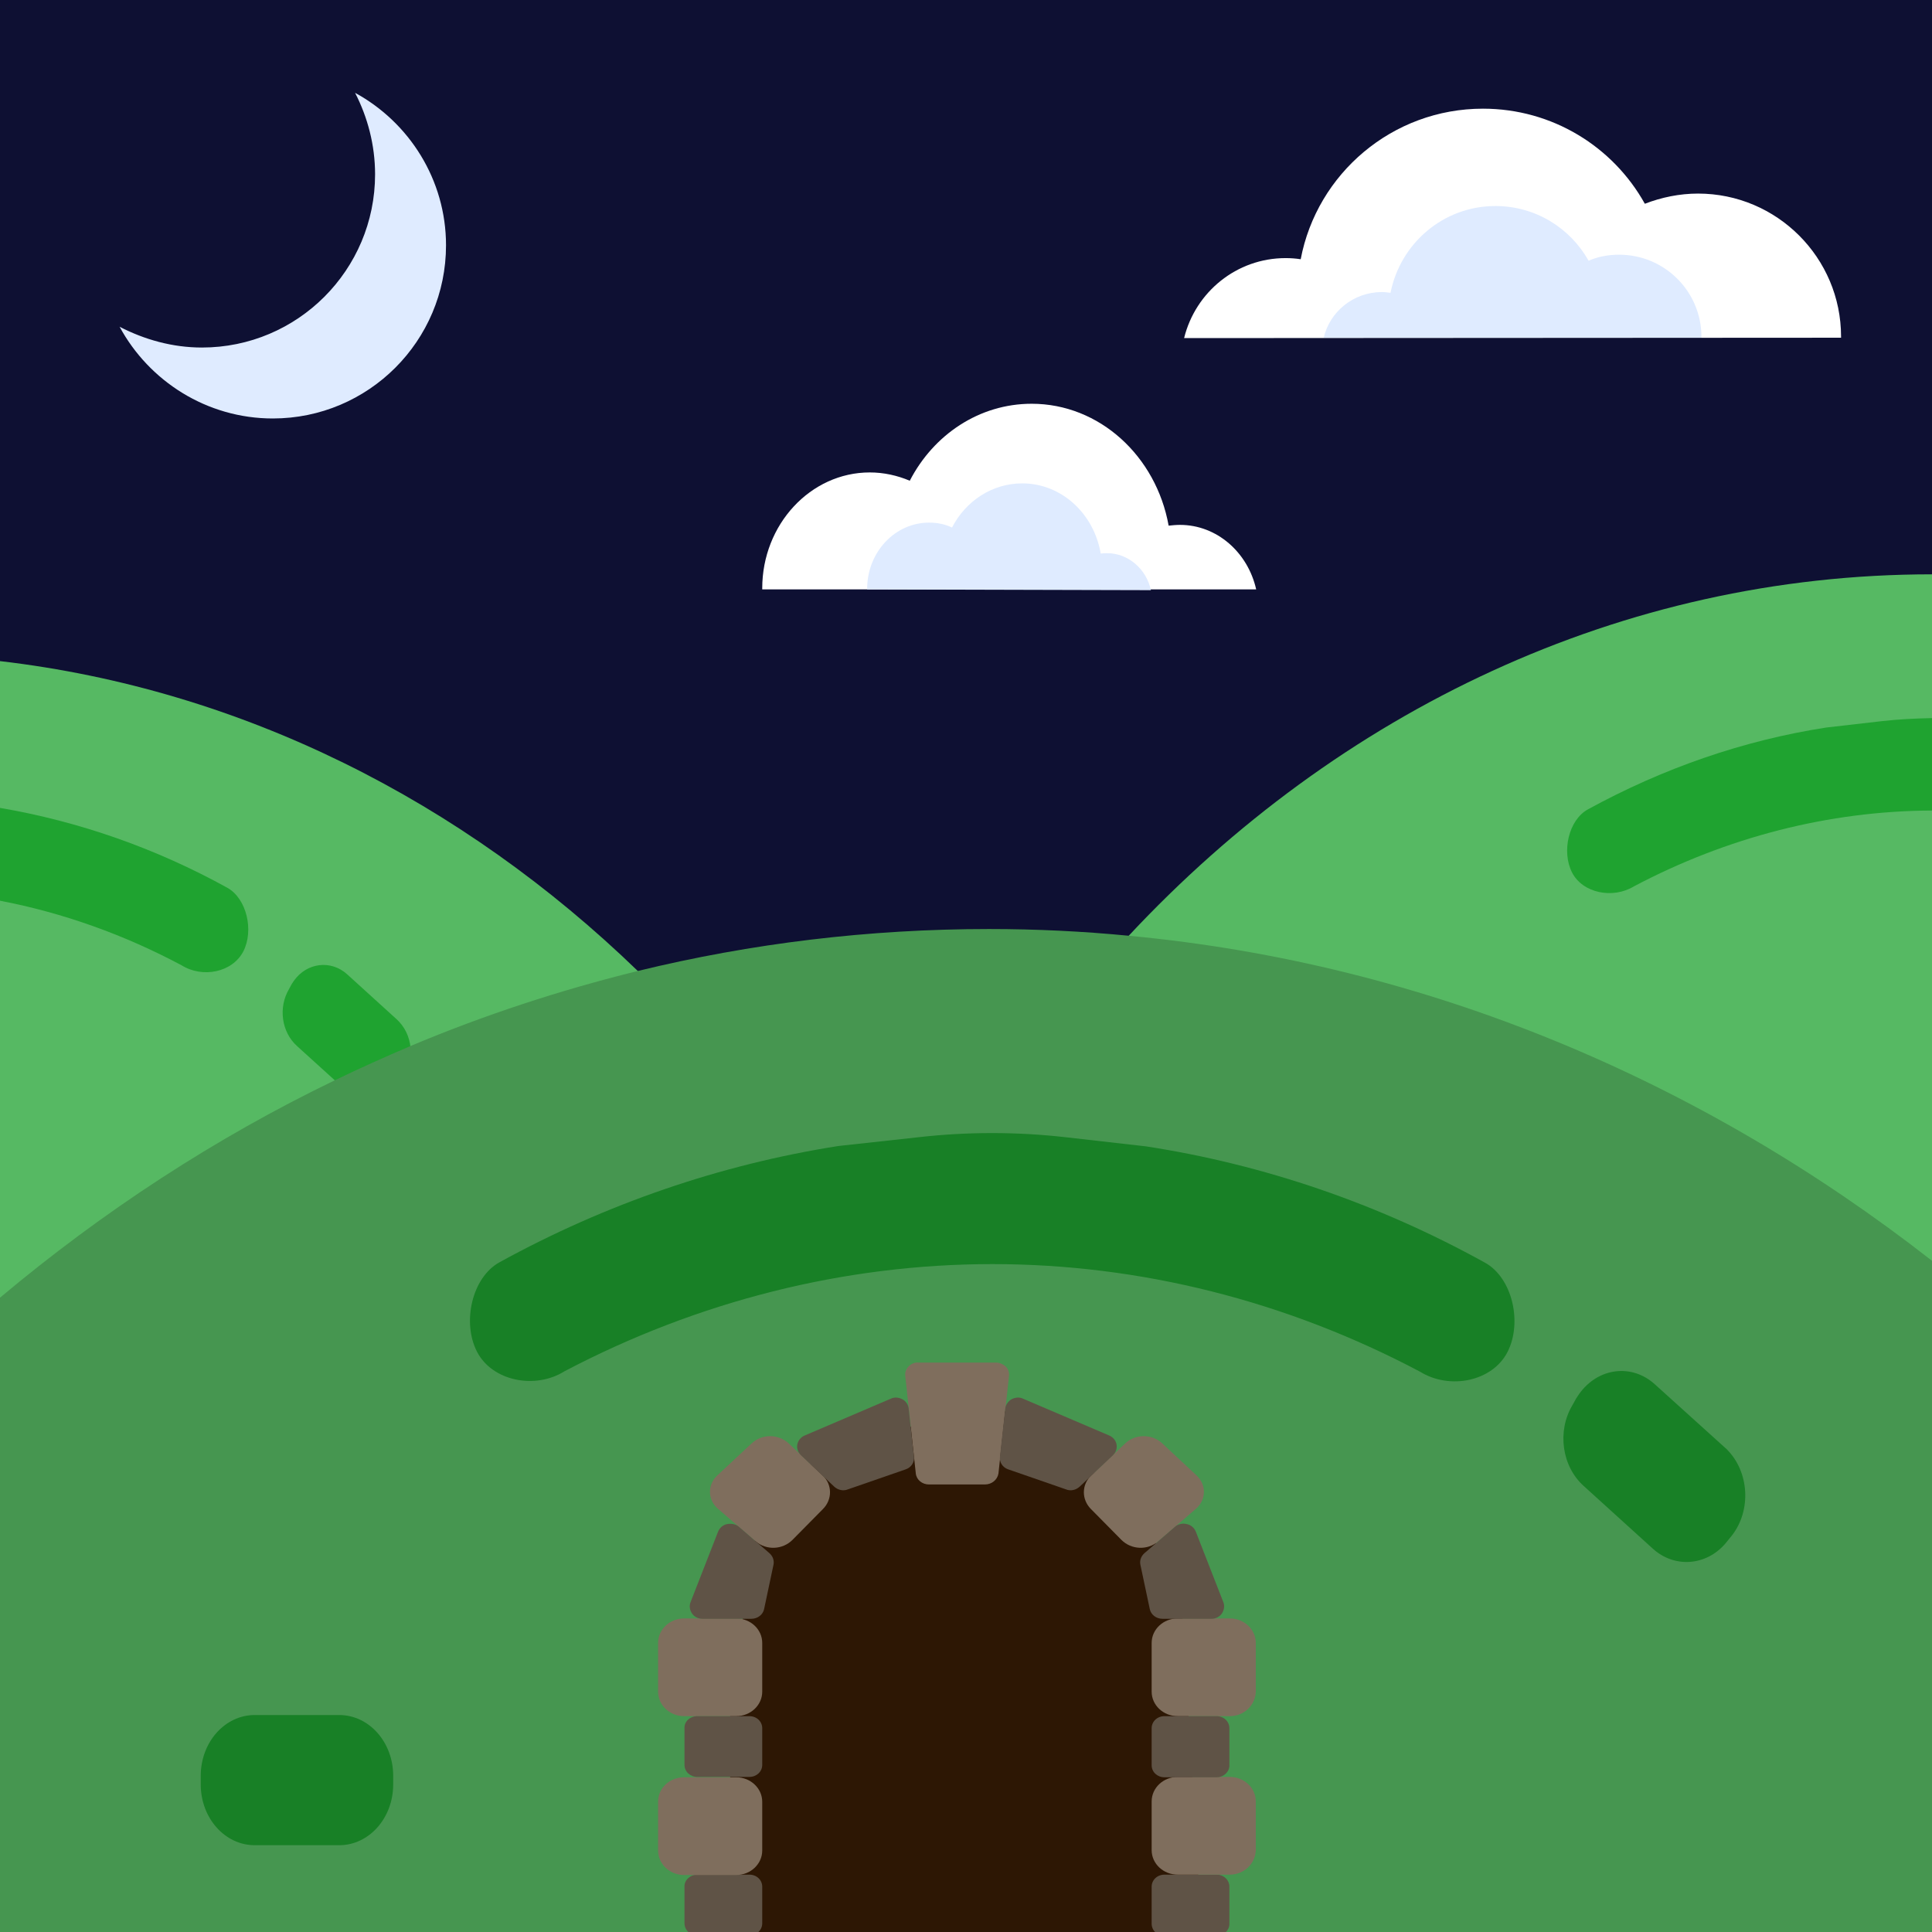
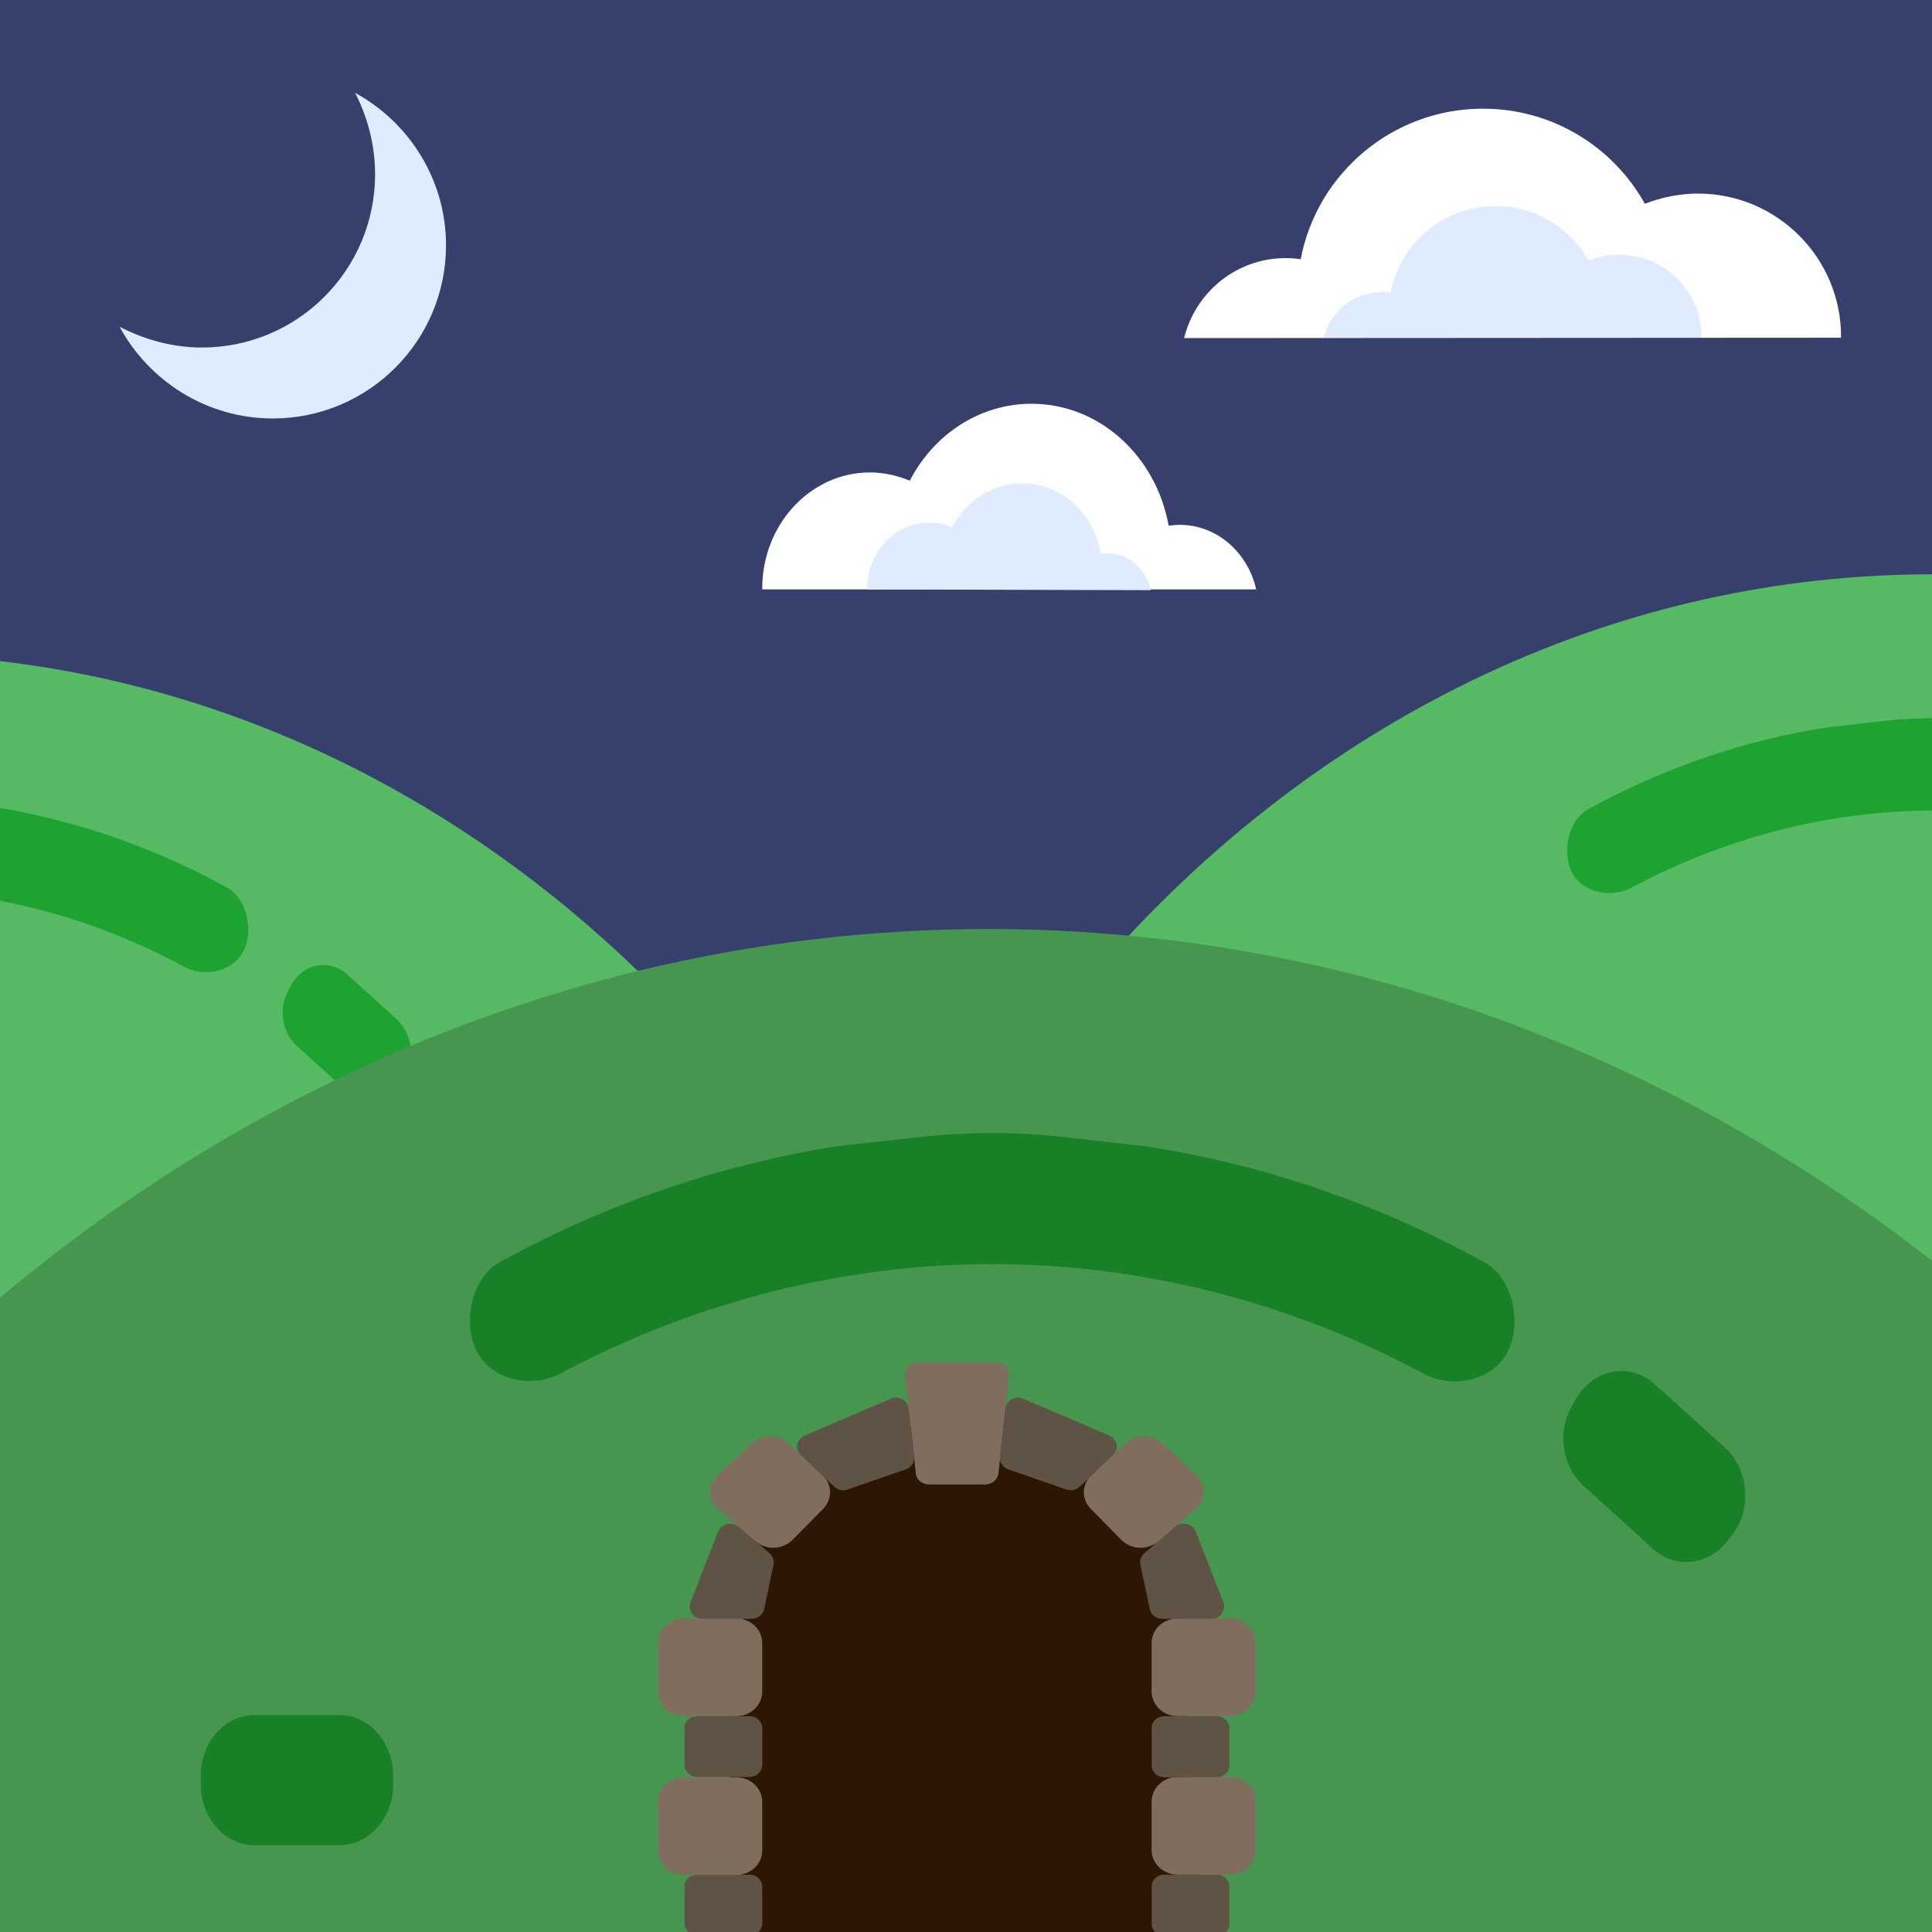
<svg xmlns="http://www.w3.org/2000/svg" xml:space="preserve" id="Capa_1" x="0" y="0" style="enable-background:new 0 0 512 512" version="1.1" viewBox="0 0 512 512">
  <style>.st0{fill:none}.st2{fill:#56b963}.st3{fill:#1fa330}.st5{fill:#188026}.st7{fill:#5f5346}.st8{fill:#7f6e5d}.st9{fill:#dfebff}.st10{fill:#fff}</style>
  <path d="M0 0h512v512H0z" class="st0" />
-   <path d="M0 0h512v513H0z" style="fill:#0e1033" />
+   <path d="M0 0h512v513H0z" style="fill:#373f6c" />
  <path d="M0 0h512v512H0z" class="st0" />
  <path d="M242.2 361.1H0V175.2c64.2 7.5 122.6 37.2 169 82.1 15.1 14.6 29 30.9 41.4 48.5 7.1 10 13.6 20.6 19.7 31.5 4.3 7.7 8.3 15.7 12.1 23.8z" class="st2" />
  <path id="path18_00000072986069444251448510000013755915901964549554_" d="M106 286.8c3.9-4.5 3.8-11.7-.2-16l-.7-.7L92 258.2c-4.3-3.9-10.7-3.1-14.1 1.7l-.6.9-.7 1.3c-2.9 4.9-2 11.4 2.1 15.1l12.9 11.7c4 3.7 9.9 3.3 13.5-.9l.9-1.2z" class="st3" />
  <path d="M64.5 252.1c-2.9 5.6-10.8 7.2-16.4 3.7-15.2-8.1-31.4-13.9-48.1-17.1v-24.6c21 3.6 41.3 10.7 60.3 21.2 5.1 2.9 7 11.3 4.2 16.8z" class="st3" />
  <path d="M0 0h512v512H0z" class="st0" />
  <path d="M519.5 340.1h-282l1.8-3.9c5.9-12.4 12.5-24.4 19.7-35.9 11.8-18.9 25.3-36.5 40.2-52.4 55.4-59.3 130.3-95.7 212.8-95.7v181.9l7.5 6z" class="st2" />
  <path id="rect24_00000067925941300998640610000014427133428547175604_" d="M365 310.3c0-6.3 4.5-11.3 10.1-11.3h15.8c5.6 0 10.1 5.1 10.1 11.3v1.6c0 6.3-4.5 11.3-10.1 11.3h-15.8c-5.6 0-10.1-5.1-10.1-11.3v-1.6z" class="st3" />
  <path d="M512 190.3v24.5c-27.4.1-54.4 7.1-79 20.1-5.6 3.4-13.6 1.8-16.4-3.7-2.8-5.5-.9-13.9 4.2-16.7 19.9-10.9 41.2-18.3 63.2-21.7l14.8-1.7c4.4-.5 8.8-.7 13.2-.8z" class="st3" />
  <path d="M0 0h512v512H0z" class="st0" />
  <path d="M519.5 340.1H512V513H0V343.9c27.3-22.9 57-42.3 88.7-57.6 6.6-3.2 13.3-6.2 20.1-9.1 19.5-8.2 39.6-14.8 60.3-19.9 30-7.3 61.1-11.1 93-11.1 12.5 0 24.9.6 37.2 1.8 78.7 7.4 151.4 38.2 212.8 86.2 2.4 1.9 4.9 3.9 7.4 5.9z" style="fill:#469650" />
  <path id="path18" d="M458.5 407.5c5.5-6.4 5.3-16.6-.3-22.8-.3-.3-.6-.7-1-1l-18.6-16.8c-6.1-5.6-15.1-4.5-20.1 2.5-.3.4-.5.8-.8 1.2l-1 1.8c-4.1 6.9-2.8 16.2 3 21.4l18.3 16.6c5.7 5.2 14.1 4.6 19.2-1.3l1.3-1.6z" class="st5" />
  <path id="rect24" d="M53.2 470.6c0-8.9 6.4-16.1 14.3-16.1h22.4c7.9 0 14.3 7.2 14.3 16.1v2.3c0 8.9-6.4 16.1-14.3 16.1H67.5c-7.9 0-14.3-7.2-14.3-16.1v-2.3z" class="st5" />
  <path id="path14-2_00000081640410168073284560000016050008421567021486_" d="M222.2 303.7c-31.2 4.9-61.6 15.3-89.8 30.8-7.3 4-10 15.9-6 23.7 4 7.8 15.4 10.1 23.2 5.2C185 344.8 223.8 335 263 335s78 9.8 113.3 28.5c7.9 4.9 19.2 2.6 23.2-5.2 4-7.8 1.3-19.7-6-23.7-28.2-15.6-58.6-26-89.8-30.8l-21.1-2.4c-13.1-1.5-26.3-1.5-39.4 0l-21 2.3z" class="st5" />
  <path d="M0 0h512v512H0z" class="st0" />
  <path d="M193.5 512v-61.8l7-44.8 14.8-18 46.4-16.6 40.4 27.8 11.1 27.1 5.3 86.3z" style="fill:#2d1704" />
  <path d="M0 0h512v512H0z" class="st0" />
  <path id="Rectangle-path" d="M184.8 496.8h13.8c1.9 0 3.4 1.4 3.4 3.2v9.7c0 1.8-1.5 3.2-3.4 3.2h-13.8c-1.9 0-3.4-1.4-3.4-3.2V500c-.1-1.7 1.5-3.2 3.4-3.2z" class="st7" />
  <path id="Rectangle-path_00000017516891323894663470000008095072080341092008_" d="M181.3 471h13.8c3.8 0 6.9 2.9 6.9 6.5v12.9c0 3.6-3.1 6.5-6.9 6.5h-13.8c-3.8 0-6.9-2.9-6.9-6.5v-12.9c0-3.7 3.1-6.5 6.9-6.5z" class="st8" />
  <path id="Rectangle-path_00000129180525255415365510000005678744954759445138_" d="M181.3 428.9h13.8c3.8 0 6.9 2.9 6.9 6.5v12.9c0 3.6-3.1 6.5-6.9 6.5h-13.8c-3.8 0-6.9-2.9-6.9-6.5v-12.9c0-3.6 3.1-6.5 6.9-6.5z" class="st8" />
  <path id="Shape_00000165942282246855939670000016636989145786667172_" d="m218.1 399.9-8.1 8.2c-2.6 2.6-6.9 2.8-9.7.4l-10.2-8.8c-2.6-2.4-2.6-6.3 0-8.7l9.1-8.5c1.3-1.2 3-1.9 4.9-1.9 1.8 0 3.6.7 4.9 1.9l9 8.5c2.6 2.4 2.6 6.4.1 8.9z" class="st8" />
  <path id="Rectangle-path_00000168806898537385465140000005224658276831556285_" d="M184.8 454.8h13.8c1.9 0 3.4 1.4 3.4 3.2v9.7c0 1.8-1.5 3.2-3.4 3.2h-13.8c-1.9 0-3.4-1.4-3.4-3.2V458c-.1-1.8 1.5-3.2 3.4-3.2z" class="st7" />
  <path id="Shape_00000052787261970216850500000003655891246547939215_" d="M261 393.4h-14.8c-1.8 0-3.3-1.2-3.5-2.9l-2.8-25.9c-.1-.9.2-1.8.9-2.5s1.6-1.1 2.6-1h20.5c1 0 1.9.4 2.6 1 .7.7 1 1.6.9 2.5l-2.8 25.9c-.3 1.7-1.8 2.9-3.6 2.9z" class="st8" />
  <path id="Shape_00000145763826362213813000000005608949776727895980_" d="m183 424.6 7.3-18.7c.4-1 1.3-1.8 2.4-2s2.3 0 3.1.7l8.1 7c.9.8 1.3 1.9 1.1 3l-2.5 11.8c-.3 1.5-1.7 2.6-3.4 2.6h-12.9c-1.1 0-2.2-.5-2.8-1.4-.6-.9-.8-2-.4-3z" class="st7" />
  <path id="Shape_00000101785672773874263900000010197198690001970097_" d="m236 370.7-22.7 9.7c-1 .4-1.8 1.3-2 2.4s.2 2.1 1 2.9l8.8 8.3c1 .9 2.4 1.2 3.6.7l15.3-5.3c1.5-.5 2.4-1.9 2.2-3.4l-1.4-12.7c-.1-1-.7-2-1.7-2.5s-2.1-.6-3.1-.1z" class="st7" />
  <path id="Rectangle-path_00000167354486155738909950000006000242714511624329_" d="M322.4 513h-13.8c-1.9 0-3.4-1.4-3.4-3.2V500c0-1.8 1.5-3.2 3.4-3.2h13.8c1.9 0 3.4 1.4 3.4 3.2v9.7c.1 1.8-1.5 3.3-3.4 3.3z" class="st7" />
  <path id="Rectangle-path_00000142152290878988332370000015340211469708094083_" d="M325.9 496.8h-13.8c-3.8 0-6.9-2.9-6.9-6.5v-12.9c0-3.6 3.1-6.5 6.9-6.5h13.8c3.8 0 6.9 2.9 6.9 6.5v12.9c-.1 3.6-3.1 6.5-6.9 6.5z" class="st8" />
  <path id="Rectangle-path_00000112605456729866098220000007035273750117278601_" d="M325.9 454.8h-13.8c-3.8 0-6.9-2.9-6.9-6.5v-12.9c0-3.6 3.1-6.5 6.9-6.5h13.8c3.8 0 6.9 2.9 6.9 6.5v12.9c-.1 3.6-3.1 6.5-6.9 6.5z" class="st8" />
  <path id="Shape_00000165940428433251481560000013499983451146042047_" d="m289.1 399.9 8.1 8.2c2.6 2.6 6.9 2.8 9.7.4l10.2-8.8c2.6-2.4 2.6-6.3 0-8.7l-9.1-8.5c-1.3-1.2-3-1.9-4.9-1.9s-3.6.7-4.9 1.9l-9 8.5c-2.6 2.4-2.6 6.4-.1 8.9z" class="st8" />
  <path id="Rectangle-path_00000091004696398768793830000016707811331184936120_" d="M322.4 471h-13.8c-1.9 0-3.4-1.4-3.4-3.2V458c0-1.8 1.5-3.2 3.4-3.2h13.8c1.9 0 3.4 1.4 3.4 3.2v9.7c.1 1.8-1.5 3.3-3.4 3.3z" class="st7" />
  <path id="Shape_00000152240321476166219930000004978277766124692874_" d="m324.2 424.6-7.3-18.7c-.4-1-1.3-1.8-2.4-2-1.1-.3-2.3 0-3.1.7l-8.1 7c-.9.8-1.3 1.9-1.1 3l2.5 11.8c.3 1.5 1.7 2.6 3.4 2.6H321c1.1 0 2.2-.5 2.8-1.4.6-.9.8-2 .4-3z" class="st7" />
  <path id="Shape_00000137126094170592768920000014421386327835014549_" d="m271.2 370.7 22.7 9.7c1 .4 1.8 1.3 2 2.4s-.2 2.1-1 2.9l-8.8 8.3c-1 .9-2.4 1.2-3.6.7l-15.3-5.3c-1.5-.5-2.4-1.9-2.2-3.4l1.4-12.7c.1-1 .8-2 1.7-2.5 1-.5 2.1-.6 3.1-.1z" class="st7" />
  <path d="M0 0h512v512H0z" class="st0" />
  <path d="M118.2 65c0 25.4-20.6 45.9-45.9 45.9-17.5 0-32.8-9.9-40.6-24.3 6.6 3.4 14 5.5 21.8 5.5 25.4 0 45.9-20.6 45.9-45.9 0-7.8-2-15.2-5.3-21.6 14.3 7.8 24.1 23 24.1 40.4z" class="st9" />
  <path d="M0 0h512v512H0z" class="st0" />
  <path d="M202 156.2v-.3c0-16.9 12.8-30.7 28.5-30.7 3.7 0 7.3.8 10.6 2.2 6.3-12.2 18.4-20.4 32.3-20.4 18 0 33 13.9 36.3 32.3 1-.1 2-.2 3-.2 9.8 0 18 7.3 20.2 17.1H202z" class="st10" />
  <path d="M229.8 156.2v-.1c0-9.8 7.4-17.6 16.4-17.6 2.2 0 4.2.4 6.1 1.3 3.6-7 10.6-11.7 18.6-11.7 10.4 0 19 8 20.8 18.6.6-.1 1.1-.1 1.7-.1 5.6 0 10.4 4.2 11.6 9.8l-75.2-.2z" class="st9" />
  <path d="M0 0h512v512H0z" class="st0" />
  <path d="M487.9 89.5v-.3c0-20.9-17-37.9-37.9-37.9-4.9 0-9.7 1-14.1 2.7-8.4-15.1-24.5-25.2-42.9-25.2-24 0-44 17.2-48.3 39.9-1.3-.2-2.6-.3-4-.3-13 0-23.9 9-26.9 21.2l174.1-.1z" class="st10" />
  <path d="M450.9 89.5v-.2c0-12.1-9.8-21.8-21.8-21.8-2.9 0-5.6.5-8.1 1.6-4.9-8.7-14.1-14.5-24.7-14.5-13.8 0-25.2 9.9-27.8 23-.8-.1-1.5-.2-2.3-.2-7.5 0-13.8 5.2-15.4 12.1h100.1z" class="st9" />
</svg>
